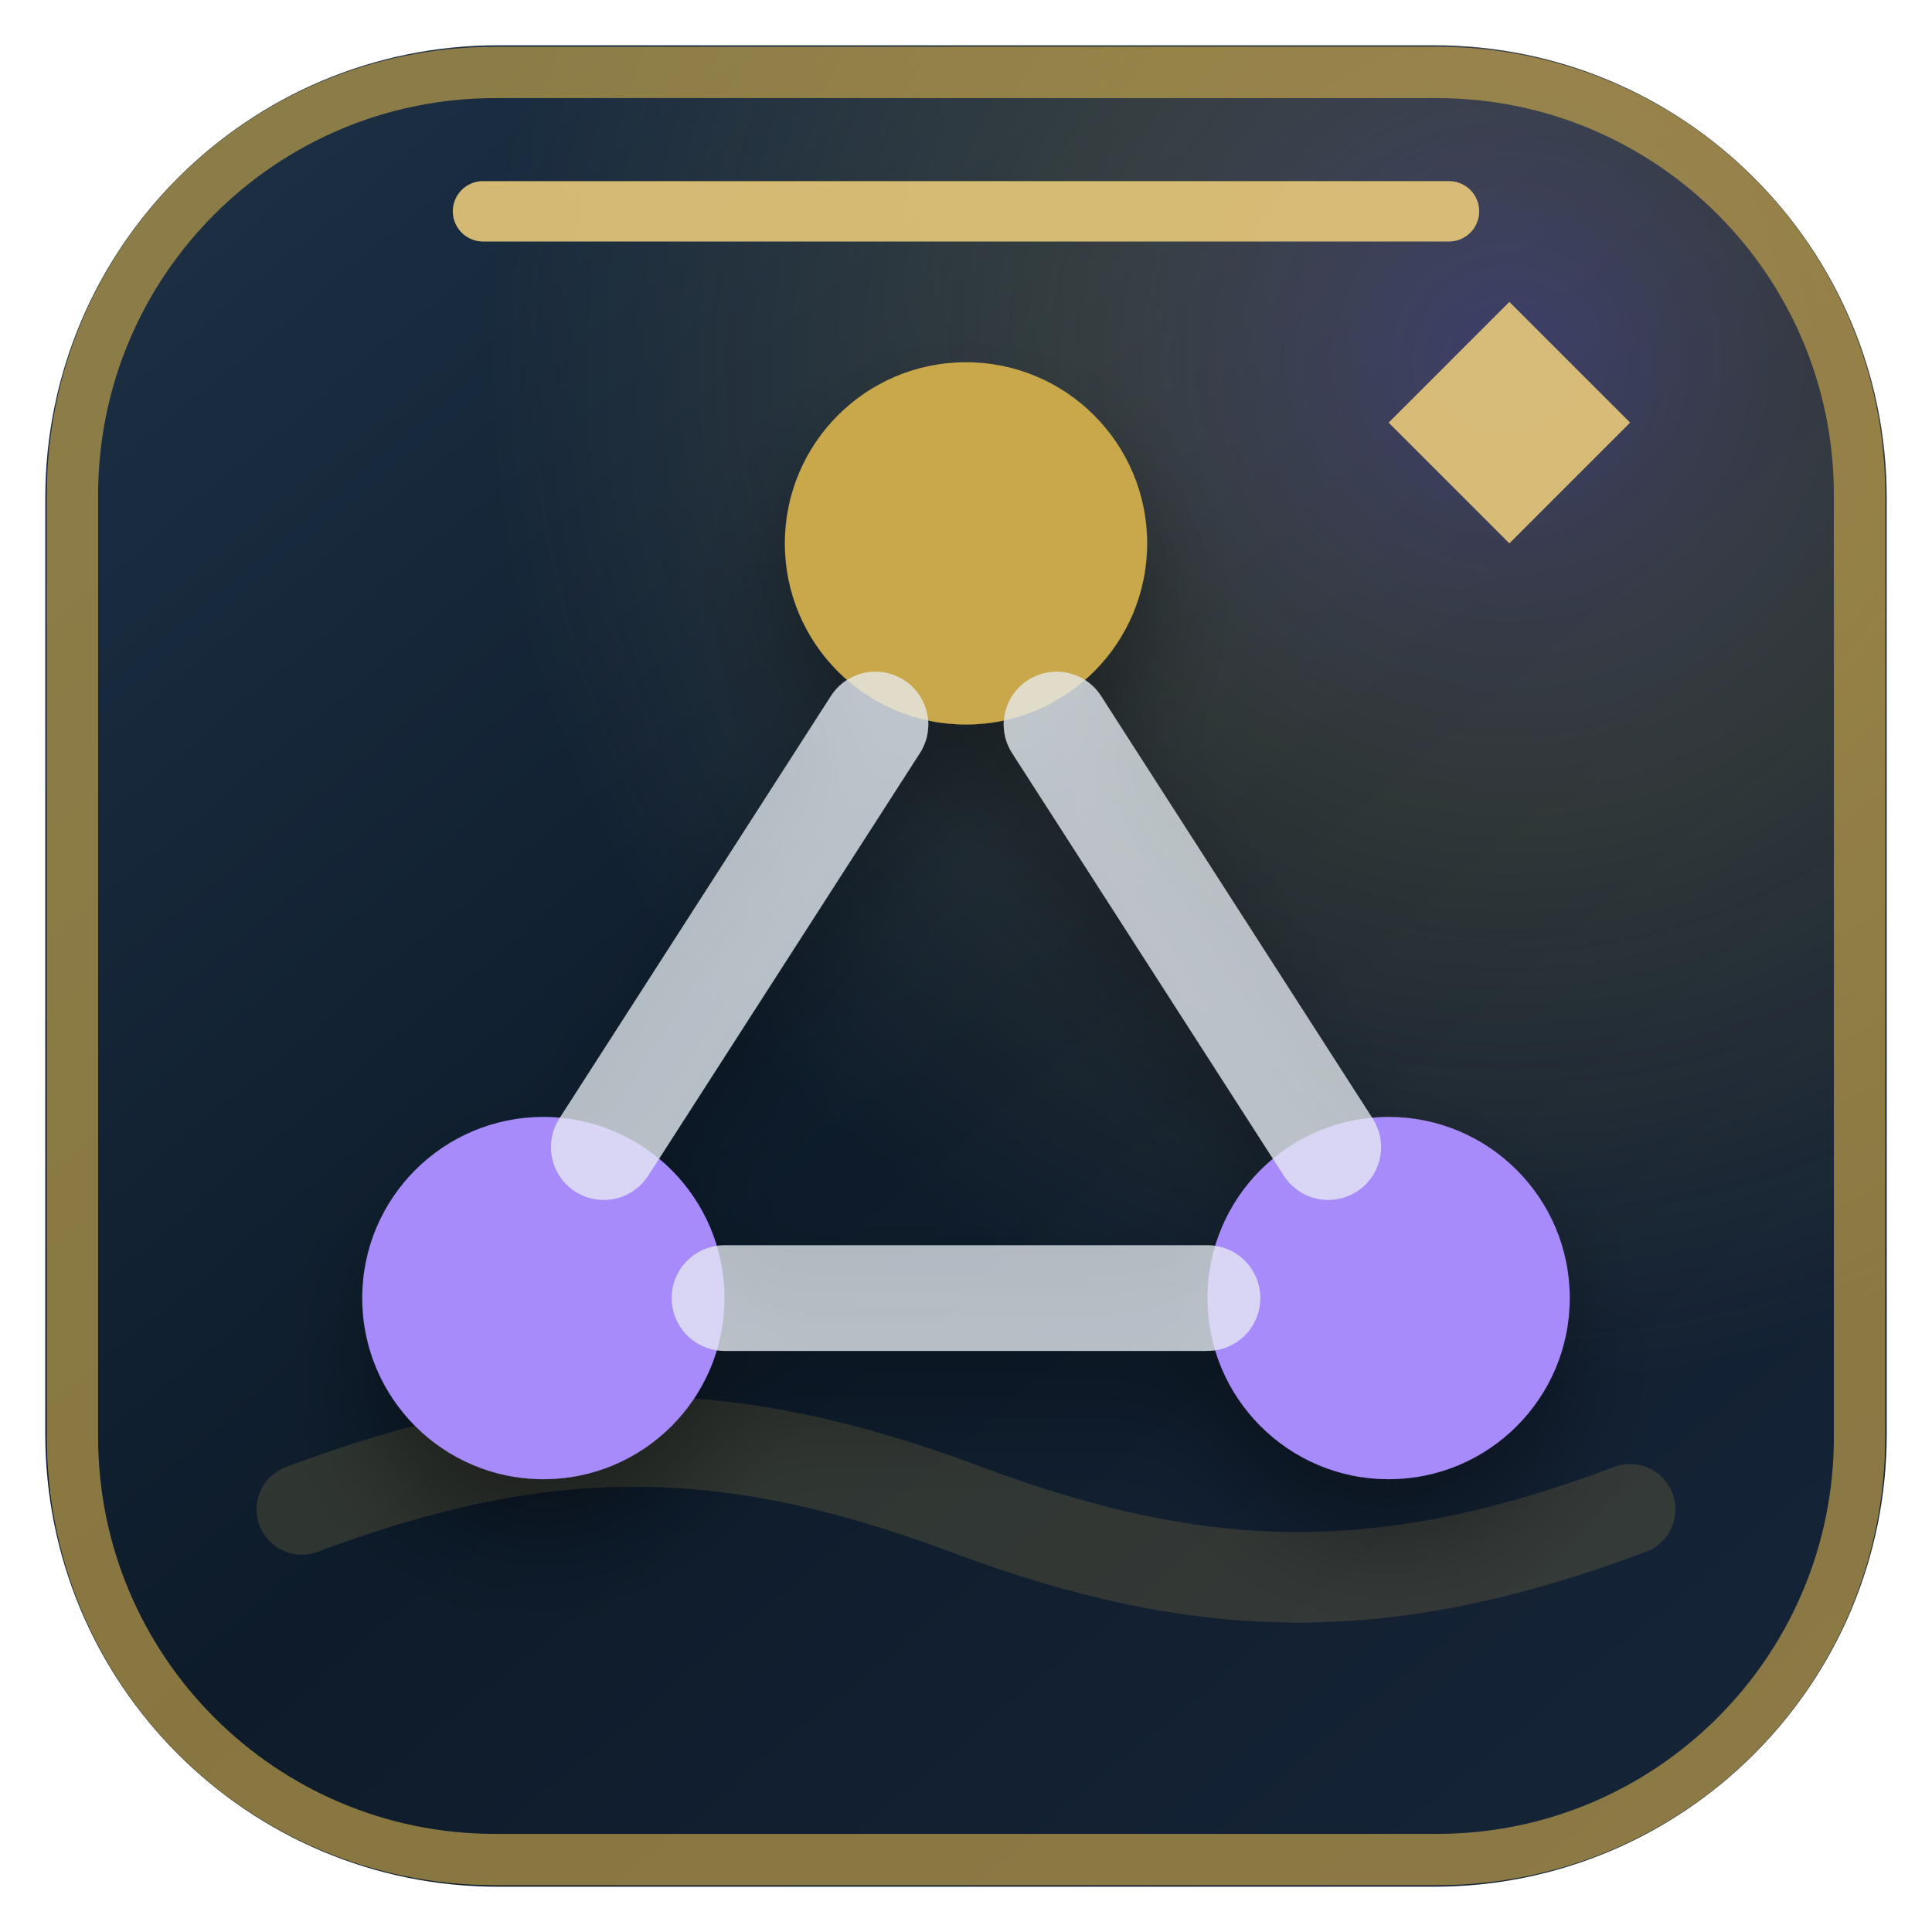
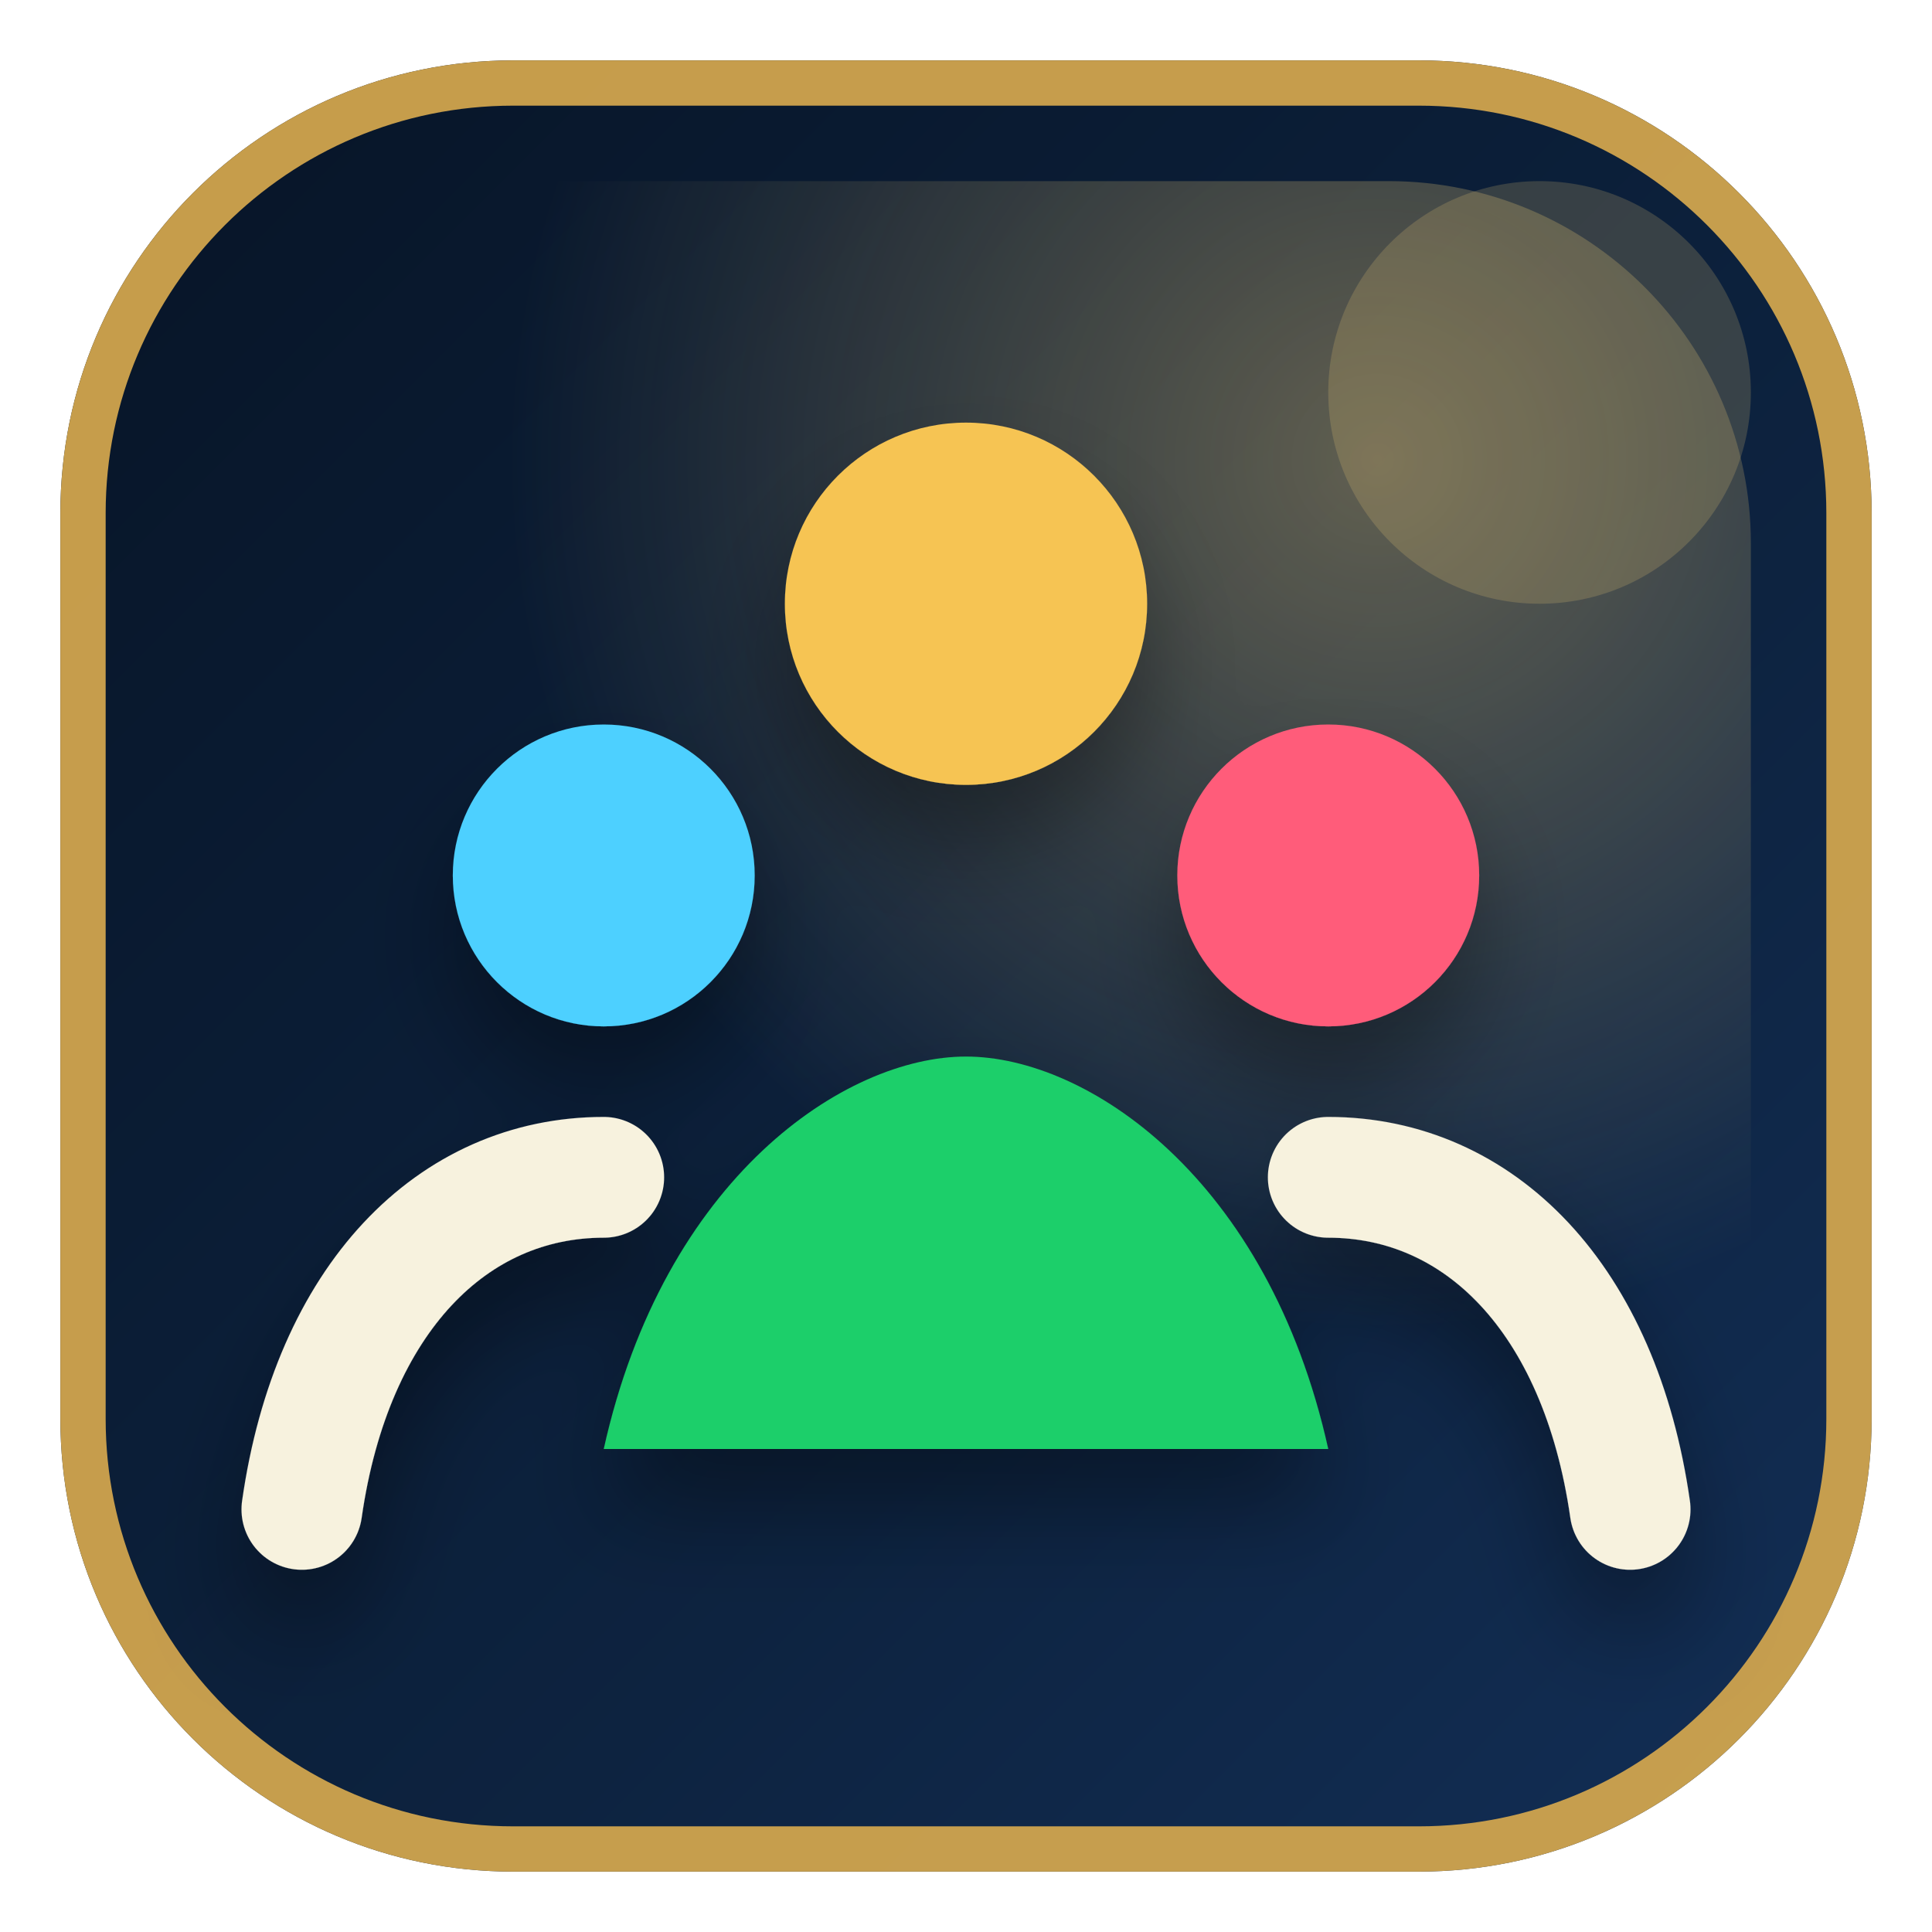
- <svg xmlns="http://www.w3.org/2000/svg" viewBox="0 0 64 64" role="img" aria-label="Equipes — símbolo BIF">
+ <svg xmlns="http://www.w3.org/2000/svg" viewBox="0 0 64 64" role="img" aria-label="equipes">
  <defs>
-     <linearGradient id="bg" x1="10" y1="5" x2="56" y2="60" gradientUnits="userSpaceOnUse">
-       <stop offset="0" stop-color="#1b2e42" />
-       <stop offset="0.52" stop-color="#0d1b2a" />
-       <stop offset="1" stop-color="#162438" />
+     <linearGradient id="bg" x1="0" y1="0" x2="1" y2="1">
+       <stop offset="0" stop-color="#071426" />
+       <stop offset="0.62" stop-color="#0d2340" />
+       <stop offset="1" stop-color="#132f57" />
    </linearGradient>
-     <radialGradient id="glow" cx="50" cy="12" r="34" gradientUnits="userSpaceOnUse">
-       <stop offset="0" stop-color="#a78bfa" stop-opacity="0.30" />
-       <stop offset="0.45" stop-color="#e8c97a" stop-opacity="0.15" />
-       <stop offset="1" stop-color="#e8c97a" stop-opacity="0" />
+     <radialGradient id="glow" cx="76%" cy="18%" r="55%">
+       <stop offset="0" stop-color="#ffd67a" stop-opacity="0.35" />
+       <stop offset="1" stop-color="#ffd67a" stop-opacity="0" />
    </radialGradient>
-     <filter id="soft" x="-20%" y="-20%" width="140%" height="140%">
-       <feDropShadow dx="0" dy="2" stdDeviation="1.6" flood-color="#000000" flood-opacity="0.35" />
+     <filter id="shadow" x="-20%" y="-20%" width="140%" height="140%">
+       <feDropShadow dx="0" dy="2" stdDeviation="1.6" flood-color="#000" flood-opacity="0.34" />
    </filter>
  </defs>
-   <rect x="1.5" y="1.5" width="61" height="61" rx="15" fill="url(#bg)" />
-   <rect x="1.5" y="1.5" width="61" height="61" rx="15" fill="url(#glow)" />
-   <rect x="2.4" y="2.4" width="59.2" height="59.2" rx="14" fill="none" stroke="#c9a84c" stroke-opacity="0.65" stroke-width="1.7" />
-   <path d="M16 7h32" stroke="#e8c97a" stroke-opacity="0.9" stroke-width="2" stroke-linecap="round" />
-   <path d="M50 10l4 4-4 4-4-4z" fill="#e8c97a" fill-opacity="0.9" />
-   <path d="M10 50c8-3 14-3 22 0s14 3 22 0" fill="none" stroke="#c9a84c" stroke-opacity="0.18" stroke-width="3" stroke-linecap="round" />
-   <g filter="url(#soft)" stroke-linecap="round" stroke-linejoin="round">
-     <circle cx="32" cy="18" r="6" fill="#c9a84c" />
-     <circle cx="18" cy="43" r="6" fill="#a78bfa" />
-     <circle cx="46" cy="43" r="6" fill="#a78bfa" />
-     <path d="M29 24L20 38M35 24l9 14M24 43h16" stroke="#e8edf3" stroke-opacity=".75" stroke-width="3.5" stroke-linecap="round" />
+   <rect x="2" y="2" width="60" height="60" rx="15" fill="url(#bg)" />
+   <rect x="2.75" y="2.75" width="58.5" height="58.5" rx="14.25" fill="none" stroke="#d6a84e" stroke-width="1.5" opacity="0.92" />
+   <rect x="6" y="6" width="52" height="52" rx="12" fill="url(#glow)" />
+   <circle cx="51" cy="13" r="7" fill="#ffd67a" opacity="0.18" />
+   <g filter="url(#shadow)">
+     <circle cx="32" cy="20" r="6" fill="#f6c453" />
+     <circle cx="20" cy="29" r="5" fill="#4dd0ff" />
+     <circle cx="44" cy="29" r="5" fill="#ff5c7a" />
+     <path d="M20 48c2-9 8-13 12-13s10 4 12 13" fill="#1fcf6b" />
+     <path d="M10 50c1-7 5-11 10-11M54 50c-1-7-5-11-10-11" fill="none" stroke="#f7f2de" stroke-width="4" stroke-linecap="round" />
  </g>
</svg>
